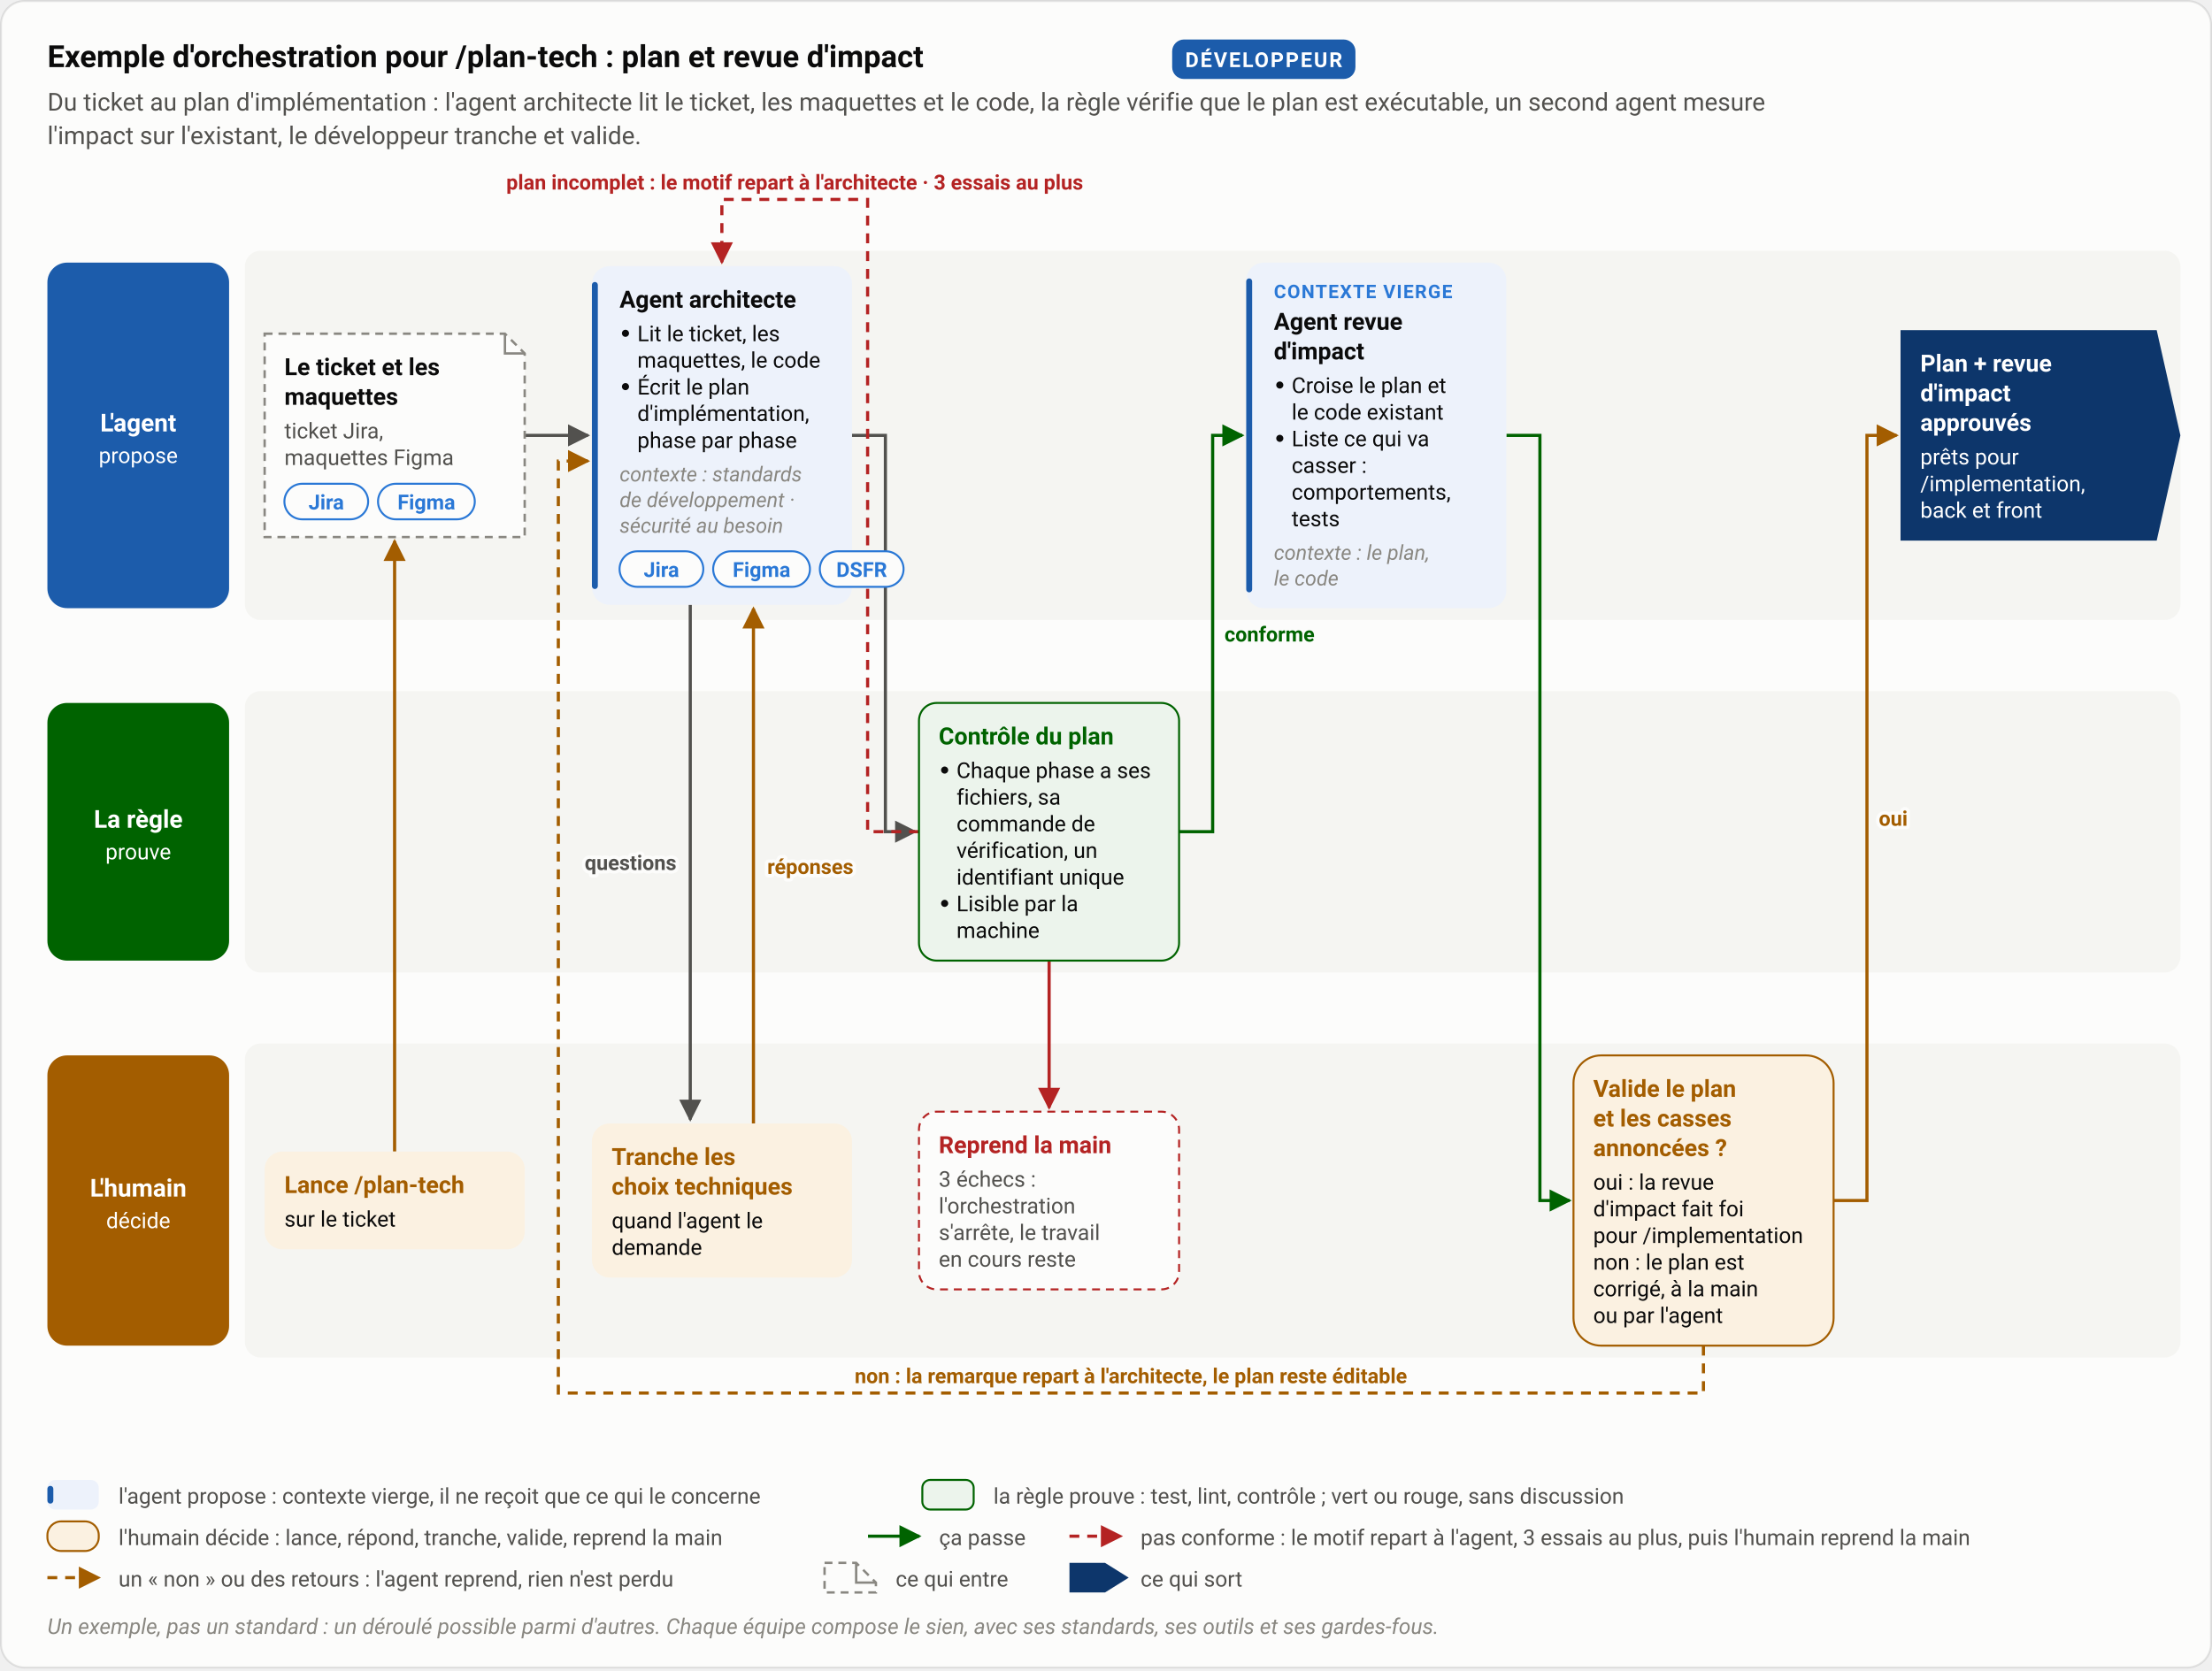
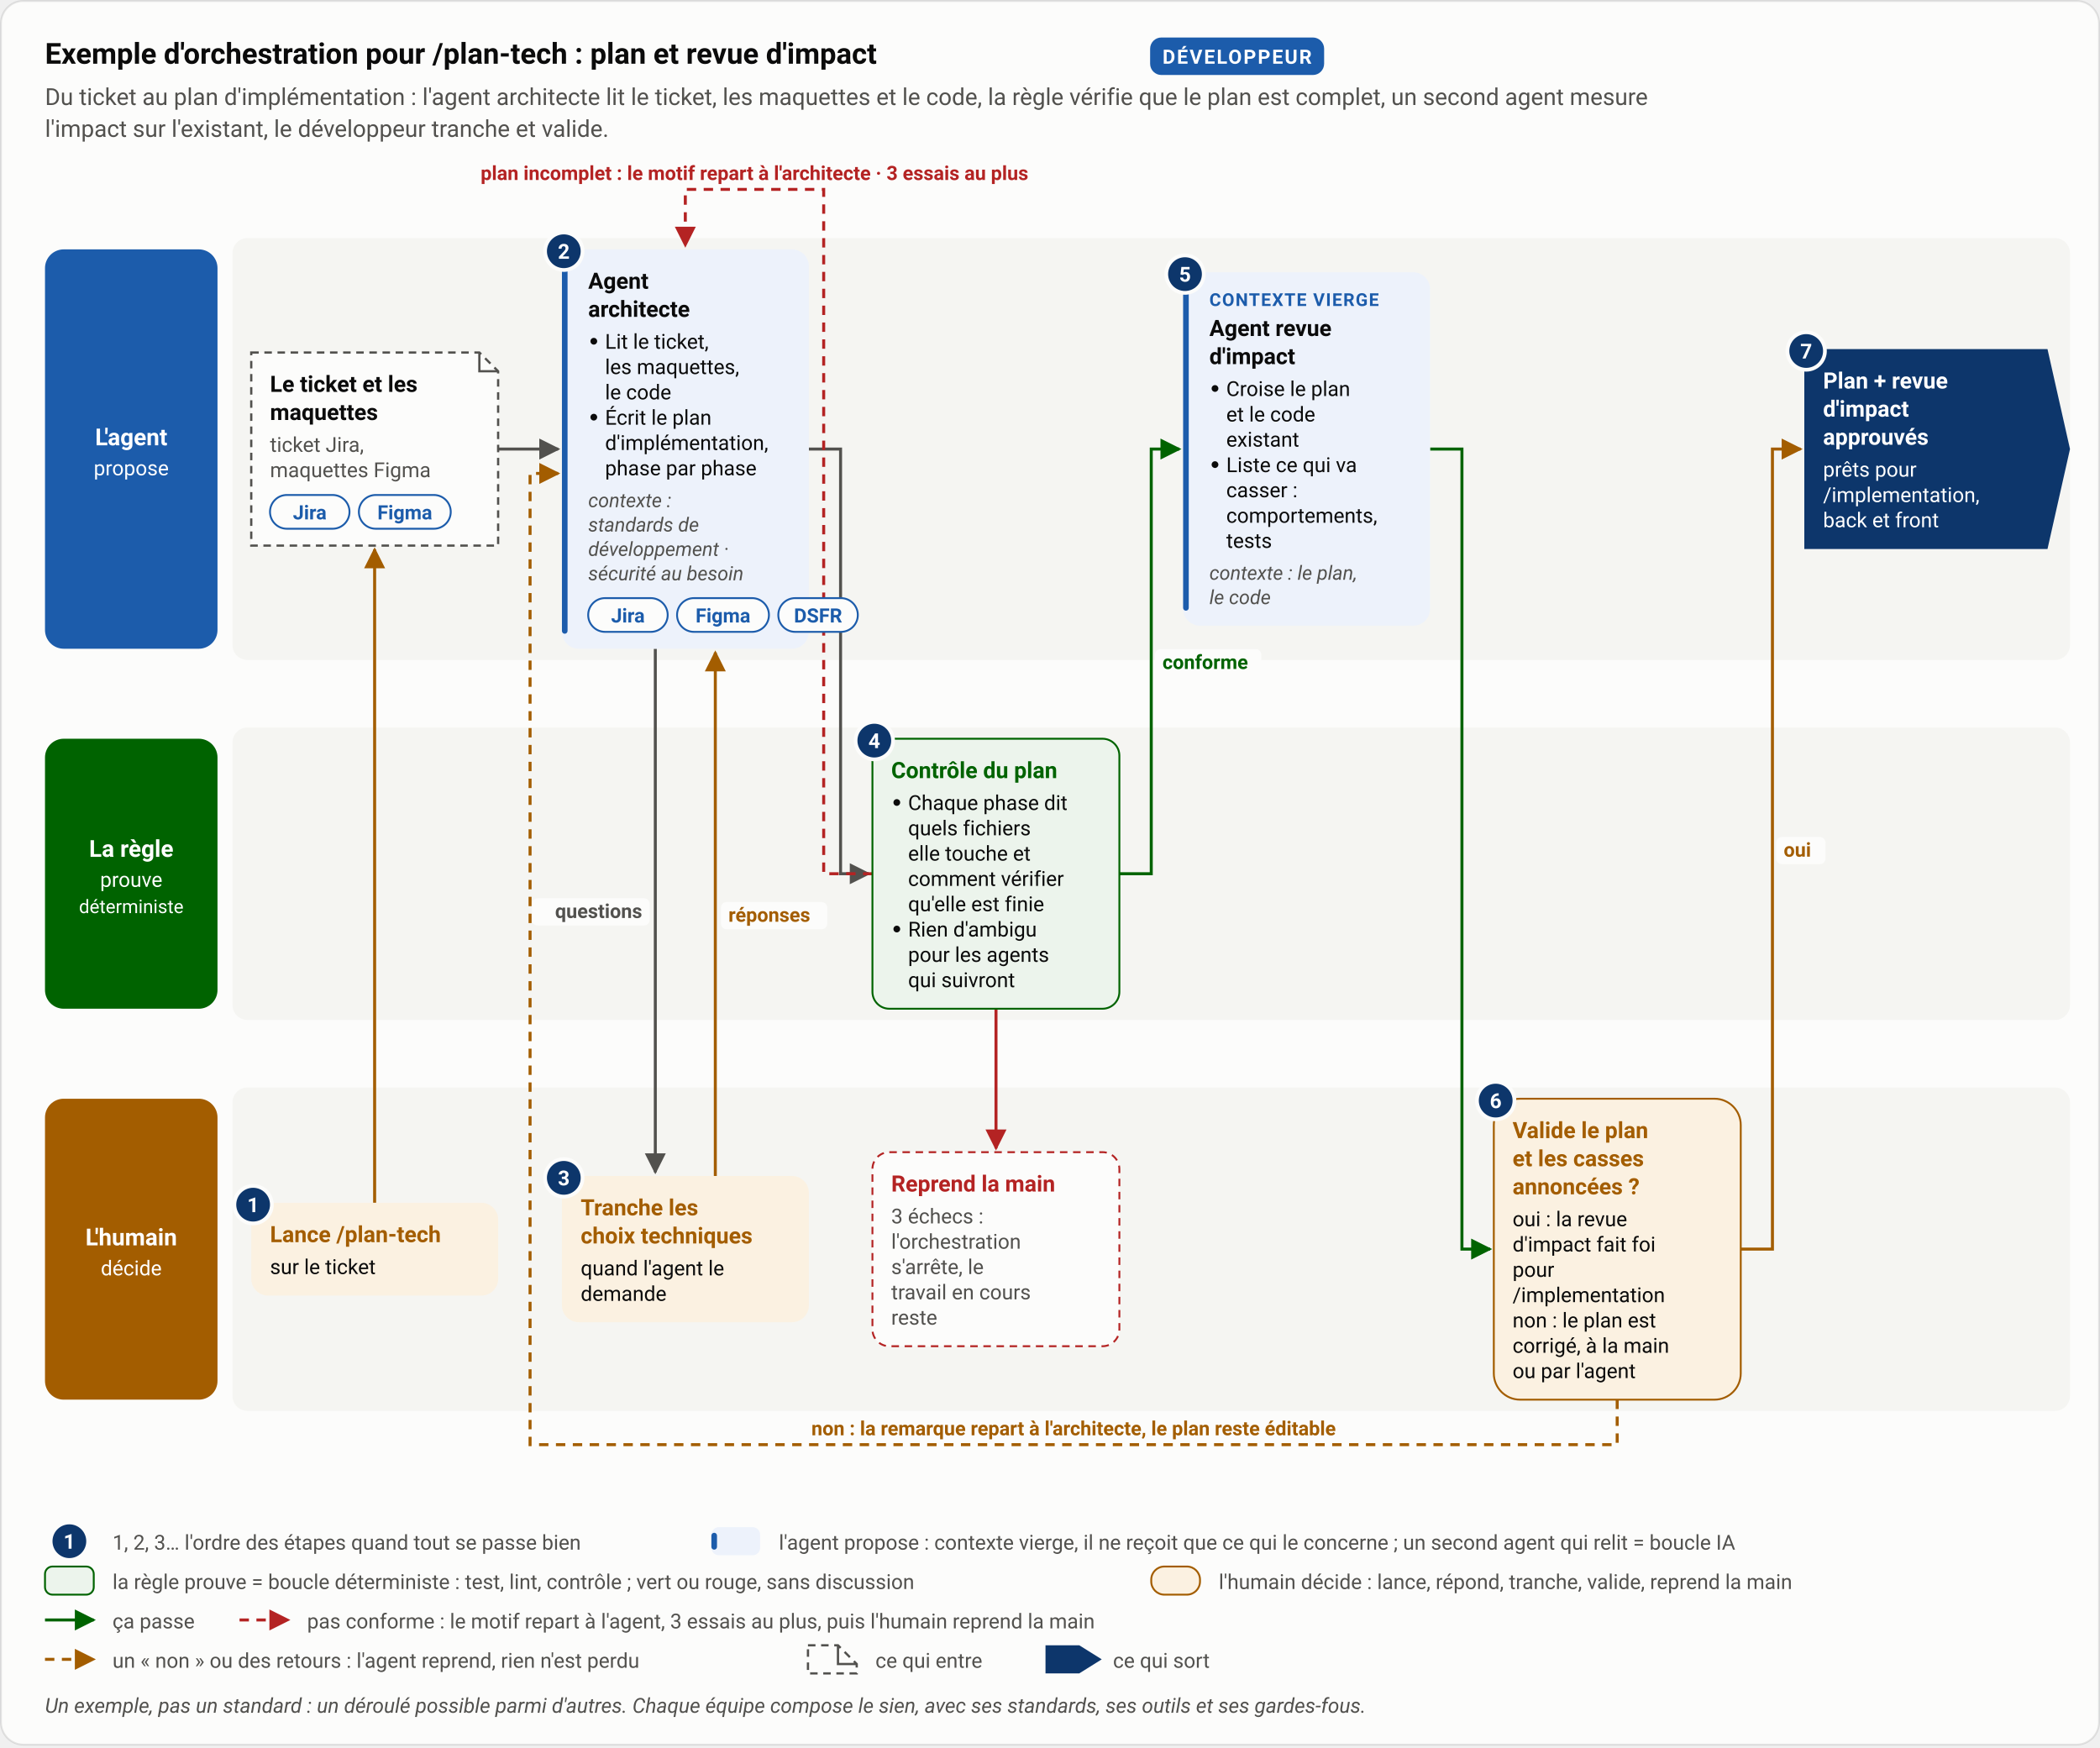
- <svg xmlns="http://www.w3.org/2000/svg" width="1120" height="846" viewBox="0 0 1120 846" font-family="-apple-system,'Segoe UI',system-ui,Roboto,'Helvetica Neue',Arial,sans-serif">
+ <svg xmlns="http://www.w3.org/2000/svg" width="1120" height="932" viewBox="0 0 1120 932" font-family="-apple-system,'Segoe UI',system-ui,Roboto,'Helvetica Neue',Arial,sans-serif">
  <defs>
-     <marker id="arr-n" viewBox="0 0 10 10" refX="9" refY="5" markerWidth="7" markerHeight="7" orient="auto">
+     <marker id="arr-plan-tech-n" viewBox="0 0 10 10" refX="9" refY="5" markerWidth="7" markerHeight="7" orient="auto">
      <path d="M0,0 L10,5 L0,10 z" fill="#52514e" />
    </marker>
-     <marker id="arr-ok" viewBox="0 0 10 10" refX="9" refY="5" markerWidth="7" markerHeight="7" orient="auto">
+     <marker id="arr-plan-tech-ok" viewBox="0 0 10 10" refX="9" refY="5" markerWidth="7" markerHeight="7" orient="auto">
      <path d="M0,0 L10,5 L0,10 z" fill="#006300" />
    </marker>
-     <marker id="arr-ko" viewBox="0 0 10 10" refX="9" refY="5" markerWidth="7" markerHeight="7" orient="auto">
+     <marker id="arr-plan-tech-ko" viewBox="0 0 10 10" refX="9" refY="5" markerWidth="7" markerHeight="7" orient="auto">
      <path d="M0,0 L10,5 L0,10 z" fill="#b42323" />
    </marker>
-     <marker id="arr-amb" viewBox="0 0 10 10" refX="9" refY="5" markerWidth="7" markerHeight="7" orient="auto">
+     <marker id="arr-plan-tech-amb" viewBox="0 0 10 10" refX="9" refY="5" markerWidth="7" markerHeight="7" orient="auto">
      <path d="M0,0 L10,5 L0,10 z" fill="#a35d00" />
    </marker>
  </defs>
-   <rect x="0.5" y="0.5" width="1119" height="844" rx="12" fill="#fcfcfb" stroke="rgba(11,11,11,0.10)" />
+   <rect x="0.5" y="0.5" width="1119" height="930" rx="12" fill="#fcfcfb" stroke="rgba(11,11,11,0.10)" />
  <text x="24.0" y="34.0" font-size="15.5" fill="#0b0b0b" font-weight="600" text-anchor="start">Exemple d'orchestration pour /plan-tech : plan et revue d'impact</text>
-   <rect x="593.5" y="20.0" width="92.8" height="20.0" rx="6" fill="#1c5cab" />
-   <text x="639.9" y="34.0" font-size="10.5" fill="#fff" font-weight="600" text-anchor="middle" letter-spacing="0.08em">DÉVELOPPEUR</text>
-   <text x="24.0" y="56.0" font-size="12.5" fill="#52514e" font-weight="normal" text-anchor="start">Du ticket au plan d'implémentation : l'agent architecte lit le ticket, les maquettes et le code, la règle vérifie que le plan est exécutable, un second agent mesure</text>
+   <rect x="613.4" y="20.0" width="92.8" height="20.0" rx="6" fill="#1c5cab" />
+   <text x="659.8" y="34.0" font-size="10.5" fill="#fff" font-weight="600" text-anchor="middle" letter-spacing="0.08em">DÉVELOPPEUR</text>
+   <text x="24.0" y="56.0" font-size="12.5" fill="#52514e" font-weight="normal" text-anchor="start">Du ticket au plan d'implémentation : l'agent architecte lit le ticket, les maquettes et le code, la règle vérifie que le plan est complet, un second agent mesure</text>
  <text x="24.0" y="73.0" font-size="12.5" fill="#52514e" font-weight="normal" text-anchor="start">l'impact sur l'existant, le développeur tranche et valide.</text>
-   <rect x="24.0" y="133.0" width="92.0" height="175.0" rx="10" fill="#1c5cab" />
-   <text x="70.0" y="218.5" font-size="12.5" fill="#fff" font-weight="600" text-anchor="middle">L'agent</text>
-   <text x="70.0" y="234.5" font-size="11" fill="#fff" font-weight="normal" text-anchor="middle">propose</text>
-   <rect x="124.0" y="127.0" width="980.0" height="187.0" rx="8" fill="#f5f5f2" />
-   <rect x="24.0" y="356.0" width="92.0" height="130.5" rx="10" fill="#006300" />
-   <text x="70.0" y="419.2" font-size="12.5" fill="#fff" font-weight="600" text-anchor="middle">La règle</text>
-   <text x="70.0" y="435.2" font-size="11" fill="#fff" font-weight="normal" text-anchor="middle">prouve</text>
-   <rect x="124.0" y="350.0" width="980.0" height="142.5" rx="8" fill="#f5f5f2" />
-   <rect x="24.0" y="534.5" width="92.0" height="147.0" rx="10" fill="#a35d00" />
-   <text x="70.0" y="606.0" font-size="12.5" fill="#ffffff" font-weight="600" text-anchor="middle">L'humain</text>
-   <text x="70.0" y="622.0" font-size="11" fill="#ffffff" font-weight="normal" text-anchor="middle">décide</text>
-   <rect x="124.0" y="528.5" width="980.0" height="159.0" rx="8" fill="#f5f5f2" />
-   <path d="M199.8,583.2 L199.8,274.0" fill="none" stroke="#a35d00" stroke-width="1.6" marker-end="url(#arr-amb)" />
-   <path d="M265.7,220.5 L297.7,220.5" fill="none" stroke="#52514e" stroke-width="1.6" marker-end="url(#arr-n)" />
-   <path d="M349.5,306.2 L349.5,567.0" fill="none" stroke="#52514e" stroke-width="1.6" marker-end="url(#arr-n)" />
-   <text x="342.5" y="440.6" font-size="10.5" fill="#52514e" font-weight="600" text-anchor="end" paint-order="stroke" stroke="#fcfcfb" stroke-width="3.5" stroke-linejoin="round">questions</text>
-   <path d="M381.5,569.0 L381.5,308.2" fill="none" stroke="#a35d00" stroke-width="1.6" marker-end="url(#arr-amb)" />
-   <text x="388.5" y="442.6" font-size="10.5" fill="#a35d00" font-weight="600" text-anchor="start" paint-order="stroke" stroke="#fcfcfb" stroke-width="3.5" stroke-linejoin="round">réponses</text>
-   <path d="M431.3,220.5 L448.3,220.5 L448.3,421.2 L463.3,421.2" fill="none" stroke="#52514e" stroke-width="1.6" marker-end="url(#arr-n)" />
-   <path d="M465.3,421.2 L439.3,421.2 L439.3,101.0 L365.5,101.0 L365.5,132.8" fill="none" stroke="#b42323" stroke-width="1.6" stroke-dasharray="5 4" marker-end="url(#arr-ko)" />
-   <text x="402.4" y="96.0" font-size="10.5" fill="#b42323" font-weight="600" text-anchor="middle" paint-order="stroke" stroke="#fcfcfb" stroke-width="3.5" stroke-linejoin="round">plan incomplet : le motif repart à l'architecte · 3 essais au plus</text>
-   <path d="M531.2,486.5 L531.2,561.0" fill="none" stroke="#b42323" stroke-width="1.6" marker-end="url(#arr-ko)" />
-   <path d="M597.0,421.2 L614.0,421.2 L614.0,220.5 L629.0,220.5" fill="none" stroke="#006300" stroke-width="1.6" marker-end="url(#arr-ok)" />
-   <text x="620.0" y="324.9" font-size="10.5" fill="#006300" font-weight="600" text-anchor="start" paint-order="stroke" stroke="#fcfcfb" stroke-width="3.5" stroke-linejoin="round">conforme</text>
-   <path d="M762.7,220.5 L779.7,220.5 L779.7,608.0 L794.7,608.0" fill="none" stroke="#006300" stroke-width="1.6" marker-end="url(#arr-ok)" />
-   <path d="M862.5,681.5 L862.5,705.5 L282.7,705.5 L282.7,233.5 L297.7,233.5" fill="none" stroke="#a35d00" stroke-width="1.6" stroke-dasharray="5 4" marker-end="url(#arr-amb)" />
-   <text x="572.6" y="700.5" font-size="10.5" fill="#a35d00" font-weight="600" text-anchor="middle" paint-order="stroke" stroke="#fcfcfb" stroke-width="3.5" stroke-linejoin="round">non : la remarque repart à l'architecte, le plan reste éditable</text>
-   <path d="M928.3,608.0 L945.3,608.0 L945.3,220.5 L960.3,220.5" fill="none" stroke="#a35d00" stroke-width="1.6" marker-end="url(#arr-amb)" />
-   <text x="951.3" y="418.2" font-size="10.5" fill="#a35d00" font-weight="600" text-anchor="start" paint-order="stroke" stroke="#fcfcfb" stroke-width="3.5" stroke-linejoin="round">oui</text>
-   <path d="M134.0,169.0 h121.667 l10,10 v93.0 h-131.667 z" fill="#fcfcfb" stroke="#898781" stroke-width="1.2" stroke-dasharray="4 3" />
-   <path d="M255.667,169.0 v10 h10" fill="none" stroke="#898781" stroke-width="1.2" />
-   <text x="144.0" y="190.0" font-size="12" fill="#0b0b0b" font-weight="600" text-anchor="start">Le ticket et les</text>
-   <text x="144.0" y="205.0" font-size="12" fill="#0b0b0b" font-weight="600" text-anchor="start">maquettes</text>
-   <text x="144.0" y="222.0" font-size="11" fill="#52514e" font-weight="normal" text-anchor="start">ticket Jira,</text>
-   <text x="144.0" y="235.5" font-size="11" fill="#52514e" font-weight="normal" text-anchor="start">maquettes Figma</text>
-   <rect x="144.0" y="245.0" width="42.4" height="18.0" rx="9" fill="#fcfcfb" stroke="#2a78d6" stroke-width="1" />
-   <text x="165.2" y="258.0" font-size="10.5" fill="#2a78d6" font-weight="600" text-anchor="middle">Jira</text>
-   <rect x="191.4" y="245.0" width="49.0" height="18.0" rx="9" fill="#fcfcfb" stroke="#2a78d6" stroke-width="1" />
-   <text x="215.9" y="258.0" font-size="10.5" fill="#2a78d6" font-weight="600" text-anchor="middle">Figma</text>
-   <rect x="134.0" y="583.2" width="131.7" height="49.5" rx="9" fill="#fbf1e1" />
-   <text x="144.0" y="604.2" font-size="12" fill="#a35d00" font-weight="600" text-anchor="start">Lance /plan-tech</text>
-   <text x="144.0" y="621.2" font-size="11" fill="#0b0b0b" font-weight="normal" text-anchor="start">sur le ticket</text>
-   <rect x="299.7" y="134.8" width="131.7" height="171.5" rx="9" fill="#edf2fb" />
-   <rect x="299.7" y="142.8" width="3" height="155.5" rx="1.5" fill="#1c5cab" />
-   <text x="313.7" y="155.8" font-size="12" fill="#0b0b0b" font-weight="600" text-anchor="start">Agent architecte</text>
-   <circle cx="316.7" cy="168.8" r="1.8" fill="#0b0b0b" />
-   <text x="322.7" y="172.8" font-size="11" fill="#0b0b0b" font-weight="normal" text-anchor="start">Lit le ticket, les</text>
-   <text x="322.7" y="186.2" font-size="11" fill="#0b0b0b" font-weight="normal" text-anchor="start">maquettes, le code</text>
-   <circle cx="316.7" cy="195.8" r="1.8" fill="#0b0b0b" />
-   <text x="322.7" y="199.8" font-size="11" fill="#0b0b0b" font-weight="normal" text-anchor="start">Écrit le plan</text>
-   <text x="322.7" y="213.2" font-size="11" fill="#0b0b0b" font-weight="normal" text-anchor="start">d'implémentation,</text>
-   <text x="322.7" y="226.8" font-size="11" fill="#0b0b0b" font-weight="normal" text-anchor="start">phase par phase</text>
-   <text x="313.7" y="243.8" font-size="10.5" fill="#898781" font-style="italic" text-anchor="start">contexte : standards</text>
-   <text x="313.7" y="256.8" font-size="10.5" fill="#898781" font-style="italic" text-anchor="start">de développement ·</text>
-   <text x="313.7" y="269.8" font-size="10.5" fill="#898781" font-style="italic" text-anchor="start">sécurité au besoin</text>
-   <rect x="313.7" y="279.2" width="42.4" height="18.0" rx="9" fill="#fcfcfb" stroke="#2a78d6" stroke-width="1" />
-   <text x="334.9" y="292.2" font-size="10.5" fill="#2a78d6" font-weight="600" text-anchor="middle">Jira</text>
-   <rect x="361.1" y="279.2" width="49.0" height="18.0" rx="9" fill="#fcfcfb" stroke="#2a78d6" stroke-width="1" />
-   <text x="385.6" y="292.2" font-size="10.5" fill="#2a78d6" font-weight="600" text-anchor="middle">Figma</text>
-   <rect x="415.1" y="279.2" width="42.4" height="18.0" rx="9" fill="#fcfcfb" stroke="#2a78d6" stroke-width="1" />
-   <text x="436.3" y="292.2" font-size="10.5" fill="#2a78d6" font-weight="600" text-anchor="middle">DSFR</text>
-   <rect x="299.7" y="569.0" width="131.7" height="78.0" rx="9" fill="#fbf1e1" />
-   <text x="309.7" y="590.0" font-size="12" fill="#a35d00" font-weight="600" text-anchor="start">Tranche les</text>
-   <text x="309.7" y="605.0" font-size="12" fill="#a35d00" font-weight="600" text-anchor="start">choix techniques</text>
-   <text x="309.7" y="622.0" font-size="11" fill="#0b0b0b" font-weight="normal" text-anchor="start">quand l'agent le</text>
-   <text x="309.7" y="635.5" font-size="11" fill="#0b0b0b" font-weight="normal" text-anchor="start">demande</text>
-   <rect x="465.3" y="356.0" width="131.7" height="130.5" rx="9" fill="#ecf4ec" stroke="#006300" stroke-width="1" />
-   <text x="475.3" y="377.0" font-size="12" fill="#006300" font-weight="600" text-anchor="start">Contrôle du plan</text>
-   <circle cx="478.3" cy="390.0" r="1.8" fill="#0b0b0b" />
-   <text x="484.3" y="394.0" font-size="11" fill="#0b0b0b" font-weight="normal" text-anchor="start">Chaque phase a ses</text>
-   <text x="484.3" y="407.5" font-size="11" fill="#0b0b0b" font-weight="normal" text-anchor="start">fichiers, sa</text>
-   <text x="484.3" y="421.0" font-size="11" fill="#0b0b0b" font-weight="normal" text-anchor="start">commande de</text>
-   <text x="484.3" y="434.5" font-size="11" fill="#0b0b0b" font-weight="normal" text-anchor="start">vérification, un</text>
-   <text x="484.3" y="448.0" font-size="11" fill="#0b0b0b" font-weight="normal" text-anchor="start">identifiant unique</text>
-   <circle cx="478.3" cy="457.5" r="1.8" fill="#0b0b0b" />
-   <text x="484.3" y="461.5" font-size="11" fill="#0b0b0b" font-weight="normal" text-anchor="start">Lisible par la</text>
-   <text x="484.3" y="475.0" font-size="11" fill="#0b0b0b" font-weight="normal" text-anchor="start">machine</text>
-   <rect x="465.3" y="563.0" width="131.7" height="90.0" rx="9" fill="#fcfcfb" stroke="#b42323" stroke-width="1" stroke-dasharray="4 3" />
-   <text x="475.3" y="584.0" font-size="12" fill="#b42323" font-weight="600" text-anchor="start">Reprend la main</text>
-   <text x="475.3" y="601.0" font-size="11" fill="#52514e" font-weight="normal" text-anchor="start">3 échecs :</text>
-   <text x="475.3" y="614.5" font-size="11" fill="#52514e" font-weight="normal" text-anchor="start">l'orchestration</text>
-   <text x="475.3" y="628.0" font-size="11" fill="#52514e" font-weight="normal" text-anchor="start">s'arrête, le travail</text>
-   <text x="475.3" y="641.5" font-size="11" fill="#52514e" font-weight="normal" text-anchor="start">en cours reste</text>
-   <rect x="631.0" y="133.0" width="131.7" height="175.0" rx="9" fill="#edf2fb" />
-   <rect x="631.0" y="141.0" width="3" height="159.0" rx="1.5" fill="#1c5cab" />
-   <text x="645.0" y="151.0" font-size="9.5" fill="#2a78d6" font-weight="600" text-anchor="start" letter-spacing="0.06em">CONTEXTE VIERGE</text>
-   <text x="645.0" y="167.0" font-size="12" fill="#0b0b0b" font-weight="600" text-anchor="start">Agent revue</text>
-   <text x="645.0" y="182.0" font-size="12" fill="#0b0b0b" font-weight="600" text-anchor="start">d'impact</text>
-   <circle cx="648.0" cy="195.0" r="1.8" fill="#0b0b0b" />
-   <text x="654.0" y="199.0" font-size="11" fill="#0b0b0b" font-weight="normal" text-anchor="start">Croise le plan et</text>
-   <text x="654.0" y="212.5" font-size="11" fill="#0b0b0b" font-weight="normal" text-anchor="start">le code existant</text>
-   <circle cx="648.0" cy="222.0" r="1.8" fill="#0b0b0b" />
-   <text x="654.0" y="226.0" font-size="11" fill="#0b0b0b" font-weight="normal" text-anchor="start">Liste ce qui va</text>
-   <text x="654.0" y="239.5" font-size="11" fill="#0b0b0b" font-weight="normal" text-anchor="start">casser :</text>
-   <text x="654.0" y="253.0" font-size="11" fill="#0b0b0b" font-weight="normal" text-anchor="start">comportements,</text>
-   <text x="654.0" y="266.5" font-size="11" fill="#0b0b0b" font-weight="normal" text-anchor="start">tests</text>
-   <text x="645.0" y="283.5" font-size="10.5" fill="#898781" font-style="italic" text-anchor="start">contexte : le plan,</text>
-   <text x="645.0" y="296.5" font-size="10.5" fill="#898781" font-style="italic" text-anchor="start">le code</text>
-   <rect x="796.7" y="534.5" width="131.7" height="147.0" rx="14" fill="#fbf1e1" stroke="#a35d00" stroke-width="1" />
-   <text x="806.7" y="555.5" font-size="12" fill="#a35d00" font-weight="600" text-anchor="start">Valide le plan</text>
-   <text x="806.7" y="570.5" font-size="12" fill="#a35d00" font-weight="600" text-anchor="start">et les casses</text>
-   <text x="806.7" y="585.5" font-size="12" fill="#a35d00" font-weight="600" text-anchor="start">annoncées ?</text>
-   <text x="806.7" y="602.5" font-size="11" fill="#0b0b0b" font-weight="normal" text-anchor="start">oui : la revue</text>
-   <text x="806.7" y="616.0" font-size="11" fill="#0b0b0b" font-weight="normal" text-anchor="start">d'impact fait foi</text>
-   <text x="806.7" y="629.5" font-size="11" fill="#0b0b0b" font-weight="normal" text-anchor="start">pour /implementation</text>
-   <text x="806.7" y="643.0" font-size="11" fill="#0b0b0b" font-weight="normal" text-anchor="start">non : le plan est</text>
-   <text x="806.7" y="656.5" font-size="11" fill="#0b0b0b" font-weight="normal" text-anchor="start">corrigé, à la main</text>
-   <text x="806.7" y="670.0" font-size="11" fill="#0b0b0b" font-weight="normal" text-anchor="start">ou par l'agent</text>
-   <path d="M962.3,167.2 L1092.0,167.2 L1104.0,220.5 L1092.0,273.8 L962.3,273.8 Z" fill="#0d366b" />
-   <text x="972.3" y="188.2" font-size="12" fill="#ffffff" font-weight="600" text-anchor="start">Plan + revue</text>
-   <text x="972.3" y="203.2" font-size="12" fill="#ffffff" font-weight="600" text-anchor="start">d'impact</text>
-   <text x="972.3" y="218.2" font-size="12" fill="#ffffff" font-weight="600" text-anchor="start">approuvés</text>
-   <text x="972.3" y="235.2" font-size="11" fill="#ffffff" font-weight="normal" text-anchor="start">prêts pour</text>
-   <text x="972.3" y="248.8" font-size="11" fill="#ffffff" font-weight="normal" text-anchor="start">/implementation,</text>
-   <text x="972.3" y="262.2" font-size="11" fill="#ffffff" font-weight="normal" text-anchor="start">back et front</text>
-   <rect x="24.0" y="749.5" width="26.0" height="15.0" rx="4" fill="#edf2fb" />
-   <rect x="24.0" y="752.5" width="3" height="9" rx="1.5" fill="#1c5cab" />
-   <text x="60.0" y="761.5" font-size="11" fill="#52514e" font-weight="normal" text-anchor="start">l'agent propose : contexte vierge, il ne reçoit que ce qui le concerne</text>
-   <rect x="467.0" y="749.5" width="26.0" height="15.0" rx="4" fill="#ecf4ec" stroke="#006300" stroke-width="1" />
-   <text x="503.0" y="761.5" font-size="11" fill="#52514e" font-weight="normal" text-anchor="start">la règle prouve : test, lint, contrôle ; vert ou rouge, sans discussion</text>
-   <rect x="24.0" y="770.5" width="26.0" height="15.0" rx="7" fill="#fbf1e1" stroke="#a35d00" stroke-width="1" />
-   <text x="60.0" y="782.5" font-size="11" fill="#52514e" font-weight="normal" text-anchor="start">l'humain décide : lance, répond, tranche, valide, reprend la main</text>
-   <path d="M439.5,778.0 L465.5,778.0" stroke="#006300" stroke-width="1.6" fill="none" marker-end="url(#arr-ok)" />
-   <text x="475.5" y="782.5" font-size="11" fill="#52514e" font-weight="normal" text-anchor="start">ça passe</text>
-   <path d="M541.5,778.0 L567.5,778.0" stroke="#b42323" stroke-width="1.6" fill="none" stroke-dasharray="5 4" marker-end="url(#arr-ko)" />
-   <text x="577.5" y="782.5" font-size="11" fill="#52514e" font-weight="normal" text-anchor="start">pas conforme : le motif repart à l'agent, 3 essais au plus, puis l'humain reprend la main</text>
-   <path d="M24,799.0 L50,799.0" stroke="#a35d00" stroke-width="1.6" fill="none" stroke-dasharray="5 4" marker-end="url(#arr-amb)" />
-   <text x="60.0" y="803.5" font-size="11" fill="#52514e" font-weight="normal" text-anchor="start">un « non » ou des retours : l'agent reprend, rien n'est perdu</text>
-   <path d="M417.5,791.5 h16 l10,10 v5 h-26 z" fill="#fcfcfb" stroke="#898781" stroke-width="1.2" stroke-dasharray="4 3" />
-   <path d="M433.5,791.5 v10 h10" fill="none" stroke="#898781" stroke-width="1.2" />
-   <text x="453.5" y="803.5" font-size="11" fill="#52514e" font-weight="normal" text-anchor="start">ce qui entre</text>
-   <path d="M541.5,791.5 L559.5,791.5 L571.5,799.0 L559.5,806.5 L541.5,806.5 Z" fill="#0d366b" />
-   <text x="577.5" y="803.5" font-size="11" fill="#52514e" font-weight="normal" text-anchor="start">ce qui sort</text>
-   <text x="24.0" y="827.5" font-size="11" fill="#898781" font-style="italic" text-anchor="start">Un exemple, pas un standard : un déroulé possible parmi d'autres. Chaque équipe compose le sien, avec ses standards, ses outils et ses gardes-fous.</text>
+   <rect x="24.0" y="133.0" width="92.0" height="213.0" rx="10" fill="#1c5cab" />
+   <text x="70.0" y="237.5" font-size="12.5" fill="#fff" font-weight="600" text-anchor="middle">L'agent</text>
+   <text x="70.0" y="253.5" font-size="11" fill="#fff" font-weight="normal" text-anchor="middle">propose</text>
+   <rect x="124.0" y="127.0" width="980.0" height="225.0" rx="8" fill="#f5f5f2" />
+   <rect x="24.0" y="394.0" width="92.0" height="144.0" rx="10" fill="#006300" />
+   <text x="70.0" y="457.0" font-size="12.5" fill="#fff" font-weight="600" text-anchor="middle">La règle</text>
+   <text x="70.0" y="473.0" font-size="11" fill="#fff" font-weight="normal" text-anchor="middle">prouve</text>
+   <text x="70.0" y="487.0" font-size="10" fill="#fff" font-weight="normal" text-anchor="middle">déterministe</text>
+   <rect x="124.0" y="388.0" width="980.0" height="156.0" rx="8" fill="#f5f5f2" />
+   <rect x="24.0" y="586.0" width="92.0" height="160.5" rx="10" fill="#a35d00" />
+   <text x="70.0" y="664.2" font-size="12.5" fill="#ffffff" font-weight="600" text-anchor="middle">L'humain</text>
+   <text x="70.0" y="680.2" font-size="11" fill="#ffffff" font-weight="normal" text-anchor="middle">décide</text>
+   <rect x="124.0" y="580.0" width="980.0" height="172.5" rx="8" fill="#f5f5f2" />
+   <path d="M199.8,641.5 L199.8,293.0" fill="none" stroke="#a35d00" stroke-width="1.6" marker-end="url(#arr-plan-tech-amb)" />
+   <path d="M265.7,239.5 L297.7,239.5" fill="none" stroke="#52514e" stroke-width="1.6" marker-end="url(#arr-plan-tech-n)" />
+   <path d="M349.5,346.0 L349.5,625.2" fill="none" stroke="#52514e" stroke-width="1.6" marker-end="url(#arr-plan-tech-n)" />
+   <rect x="283.7" y="479.1" width="62.8" height="14.5" rx="3" fill="#fcfcfb" />
+   <text x="342.5" y="489.6" font-size="10.5" fill="#52514e" font-weight="600" text-anchor="end">questions</text>
+   <path d="M381.5,627.2 L381.5,348.0" fill="none" stroke="#a35d00" stroke-width="1.6" marker-end="url(#arr-plan-tech-amb)" />
+   <rect x="384.5" y="481.1" width="56.7" height="14.5" rx="3" fill="#fcfcfb" />
+   <text x="388.5" y="491.6" font-size="10.5" fill="#a35d00" font-weight="600" text-anchor="start">réponses</text>
+   <path d="M431.3,239.5 L448.3,239.5 L448.3,466.0 L463.3,466.0" fill="none" stroke="#52514e" stroke-width="1.6" marker-end="url(#arr-plan-tech-n)" />
+   <path d="M465.3,466.0 L439.3,466.0 L439.3,101.0 L365.5,101.0 L365.5,131.0" fill="none" stroke="#b42323" stroke-width="1.6" stroke-dasharray="5 4" marker-end="url(#arr-plan-tech-ko)" />
+   <rect x="197.4" y="85.5" width="409.9" height="14.5" rx="3" fill="#fcfcfb" />
+   <text x="402.4" y="96.0" font-size="10.5" fill="#b42323" font-weight="600" text-anchor="middle">plan incomplet : le motif repart à l'architecte · 3 essais au plus</text>
+   <path d="M531.2,538.0 L531.2,612.5" fill="none" stroke="#b42323" stroke-width="1.6" marker-end="url(#arr-plan-tech-ko)" />
+   <path d="M597.0,466.0 L614.0,466.0 L614.0,239.5 L629.0,239.5" fill="none" stroke="#006300" stroke-width="1.6" marker-end="url(#arr-plan-tech-ok)" />
+   <rect x="616.0" y="346.2" width="56.7" height="14.5" rx="3" fill="#fcfcfb" />
+   <text x="620.0" y="356.8" font-size="10.5" fill="#006300" font-weight="600" text-anchor="start">conforme</text>
+   <path d="M762.7,239.5 L779.7,239.5 L779.7,666.2 L794.7,666.2" fill="none" stroke="#006300" stroke-width="1.6" marker-end="url(#arr-plan-tech-ok)" />
+   <path d="M862.5,746.5 L862.5,770.5 L282.7,770.5 L282.7,252.5 L297.7,252.5" fill="none" stroke="#a35d00" stroke-width="1.6" stroke-dasharray="5 4" marker-end="url(#arr-plan-tech-amb)" />
+   <rect x="376.7" y="755.0" width="391.7" height="14.5" rx="3" fill="#fcfcfb" />
+   <text x="572.6" y="765.5" font-size="10.5" fill="#a35d00" font-weight="600" text-anchor="middle">non : la remarque repart à l'architecte, le plan reste éditable</text>
+   <path d="M928.3,666.2 L945.3,666.2 L945.3,239.5 L960.3,239.5" fill="none" stroke="#a35d00" stroke-width="1.6" marker-end="url(#arr-plan-tech-amb)" />
+   <rect x="947.3" y="446.4" width="26.3" height="14.5" rx="3" fill="#fcfcfb" />
+   <text x="951.3" y="456.9" font-size="10.5" fill="#a35d00" font-weight="600" text-anchor="start">oui</text>
+   <path d="M134.0,188.0 h121.667 l10,10 v93.0 h-131.667 z" fill="#fcfcfb" stroke="#52514e" stroke-width="1.2" stroke-dasharray="4 3" />
+   <path d="M255.667,188.0 v10 h10" fill="none" stroke="#52514e" stroke-width="1.2" />
+   <text x="144.0" y="209.0" font-size="12" fill="#0b0b0b" font-weight="600" text-anchor="start">Le ticket et les</text>
+   <text x="144.0" y="224.0" font-size="12" fill="#0b0b0b" font-weight="600" text-anchor="start">maquettes</text>
+   <text x="144.0" y="241.0" font-size="11" fill="#52514e" font-weight="normal" text-anchor="start">ticket Jira,</text>
+   <text x="144.0" y="254.5" font-size="11" fill="#52514e" font-weight="normal" text-anchor="start">maquettes Figma</text>
+   <rect x="144.0" y="264.0" width="42.4" height="18.0" rx="9" fill="#fcfcfb" stroke="#1c5cab" stroke-width="1" />
+   <text x="165.2" y="277.0" font-size="10.5" fill="#1c5cab" font-weight="600" text-anchor="middle">Jira</text>
+   <rect x="191.4" y="264.0" width="49.0" height="18.0" rx="9" fill="#fcfcfb" stroke="#1c5cab" stroke-width="1" />
+   <text x="215.9" y="277.0" font-size="10.5" fill="#1c5cab" font-weight="600" text-anchor="middle">Figma</text>
+   <rect x="134.0" y="641.5" width="131.7" height="49.5" rx="9" fill="#fbf1e1" />
+   <text x="144.0" y="662.5" font-size="12" fill="#a35d00" font-weight="600" text-anchor="start">Lance /plan-tech</text>
+   <text x="144.0" y="679.5" font-size="11" fill="#0b0b0b" font-weight="normal" text-anchor="start">sur le ticket</text>
+   <circle cx="135.0" cy="642.5" r="10" fill="#0d366b" stroke="#fcfcfb" stroke-width="2" />
+   <text x="135.0" y="646.5" font-size="11" fill="#ffffff" font-weight="700" text-anchor="middle">1</text>
+   <rect x="299.7" y="133.0" width="131.7" height="213.0" rx="9" fill="#edf2fb" />
+   <rect x="299.7" y="141.0" width="3" height="197.0" rx="1.5" fill="#1c5cab" />
+   <text x="313.7" y="154.0" font-size="12" fill="#0b0b0b" font-weight="600" text-anchor="start">Agent</text>
+   <text x="313.7" y="169.0" font-size="12" fill="#0b0b0b" font-weight="600" text-anchor="start">architecte</text>
+   <circle cx="316.7" cy="182.0" r="1.8" fill="#0b0b0b" />
+   <text x="322.7" y="186.0" font-size="11" fill="#0b0b0b" font-weight="normal" text-anchor="start">Lit le ticket,</text>
+   <text x="322.7" y="199.5" font-size="11" fill="#0b0b0b" font-weight="normal" text-anchor="start">les maquettes,</text>
+   <text x="322.7" y="213.0" font-size="11" fill="#0b0b0b" font-weight="normal" text-anchor="start">le code</text>
+   <circle cx="316.7" cy="222.5" r="1.8" fill="#0b0b0b" />
+   <text x="322.7" y="226.5" font-size="11" fill="#0b0b0b" font-weight="normal" text-anchor="start">Écrit le plan</text>
+   <text x="322.7" y="240.0" font-size="11" fill="#0b0b0b" font-weight="normal" text-anchor="start">d'implémentation,</text>
+   <text x="322.7" y="253.5" font-size="11" fill="#0b0b0b" font-weight="normal" text-anchor="start">phase par phase</text>
+   <text x="313.7" y="270.5" font-size="10.5" fill="#52514e" font-style="italic" text-anchor="start">contexte :</text>
+   <text x="313.7" y="283.5" font-size="10.5" fill="#52514e" font-style="italic" text-anchor="start">standards de</text>
+   <text x="313.7" y="296.5" font-size="10.5" fill="#52514e" font-style="italic" text-anchor="start">développement ·</text>
+   <text x="313.7" y="309.5" font-size="10.5" fill="#52514e" font-style="italic" text-anchor="start">sécurité au besoin</text>
+   <rect x="313.7" y="319.0" width="42.4" height="18.0" rx="9" fill="#fcfcfb" stroke="#1c5cab" stroke-width="1" />
+   <text x="334.9" y="332.0" font-size="10.5" fill="#1c5cab" font-weight="600" text-anchor="middle">Jira</text>
+   <rect x="361.1" y="319.0" width="49.0" height="18.0" rx="9" fill="#fcfcfb" stroke="#1c5cab" stroke-width="1" />
+   <text x="385.6" y="332.0" font-size="10.5" fill="#1c5cab" font-weight="600" text-anchor="middle">Figma</text>
+   <rect x="415.1" y="319.0" width="42.4" height="18.0" rx="9" fill="#fcfcfb" stroke="#1c5cab" stroke-width="1" />
+   <text x="436.3" y="332.0" font-size="10.5" fill="#1c5cab" font-weight="600" text-anchor="middle">DSFR</text>
+   <circle cx="300.7" cy="134.0" r="10" fill="#0d366b" stroke="#fcfcfb" stroke-width="2" />
+   <text x="300.7" y="138.0" font-size="11" fill="#ffffff" font-weight="700" text-anchor="middle">2</text>
+   <rect x="299.7" y="627.2" width="131.7" height="78.0" rx="9" fill="#fbf1e1" />
+   <text x="309.7" y="648.2" font-size="12" fill="#a35d00" font-weight="600" text-anchor="start">Tranche les</text>
+   <text x="309.7" y="663.2" font-size="12" fill="#a35d00" font-weight="600" text-anchor="start">choix techniques</text>
+   <text x="309.7" y="680.2" font-size="11" fill="#0b0b0b" font-weight="normal" text-anchor="start">quand l'agent le</text>
+   <text x="309.7" y="693.8" font-size="11" fill="#0b0b0b" font-weight="normal" text-anchor="start">demande</text>
+   <circle cx="300.7" cy="628.2" r="10" fill="#0d366b" stroke="#fcfcfb" stroke-width="2" />
+   <text x="300.7" y="632.2" font-size="11" fill="#ffffff" font-weight="700" text-anchor="middle">3</text>
+   <rect x="465.3" y="394.0" width="131.7" height="144.0" rx="9" fill="#ecf4ec" stroke="#006300" stroke-width="1" />
+   <text x="475.3" y="415.0" font-size="12" fill="#006300" font-weight="600" text-anchor="start">Contrôle du plan</text>
+   <circle cx="478.3" cy="428.0" r="1.8" fill="#0b0b0b" />
+   <text x="484.3" y="432.0" font-size="11" fill="#0b0b0b" font-weight="normal" text-anchor="start">Chaque phase dit</text>
+   <text x="484.3" y="445.5" font-size="11" fill="#0b0b0b" font-weight="normal" text-anchor="start">quels fichiers</text>
+   <text x="484.3" y="459.0" font-size="11" fill="#0b0b0b" font-weight="normal" text-anchor="start">elle touche et</text>
+   <text x="484.3" y="472.5" font-size="11" fill="#0b0b0b" font-weight="normal" text-anchor="start">comment vérifier</text>
+   <text x="484.3" y="486.0" font-size="11" fill="#0b0b0b" font-weight="normal" text-anchor="start">qu'elle est finie</text>
+   <circle cx="478.3" cy="495.5" r="1.8" fill="#0b0b0b" />
+   <text x="484.3" y="499.5" font-size="11" fill="#0b0b0b" font-weight="normal" text-anchor="start">Rien d'ambigu</text>
+   <text x="484.3" y="513.0" font-size="11" fill="#0b0b0b" font-weight="normal" text-anchor="start">pour les agents</text>
+   <text x="484.3" y="526.5" font-size="11" fill="#0b0b0b" font-weight="normal" text-anchor="start">qui suivront</text>
+   <circle cx="466.3" cy="395.0" r="10" fill="#0d366b" stroke="#fcfcfb" stroke-width="2" />
+   <text x="466.3" y="399.0" font-size="11" fill="#ffffff" font-weight="700" text-anchor="middle">4</text>
+   <rect x="465.3" y="614.5" width="131.7" height="103.5" rx="9" fill="#fcfcfb" stroke="#b42323" stroke-width="1" stroke-dasharray="4 3" />
+   <text x="475.3" y="635.5" font-size="12" fill="#b42323" font-weight="600" text-anchor="start">Reprend la main</text>
+   <text x="475.3" y="652.5" font-size="11" fill="#52514e" font-weight="normal" text-anchor="start">3 échecs :</text>
+   <text x="475.3" y="666.0" font-size="11" fill="#52514e" font-weight="normal" text-anchor="start">l'orchestration</text>
+   <text x="475.3" y="679.5" font-size="11" fill="#52514e" font-weight="normal" text-anchor="start">s'arrête, le</text>
+   <text x="475.3" y="693.0" font-size="11" fill="#52514e" font-weight="normal" text-anchor="start">travail en cours</text>
+   <text x="475.3" y="706.5" font-size="11" fill="#52514e" font-weight="normal" text-anchor="start">reste</text>
+   <rect x="631.0" y="145.2" width="131.7" height="188.5" rx="9" fill="#edf2fb" />
+   <rect x="631.0" y="153.2" width="3" height="172.5" rx="1.5" fill="#1c5cab" />
+   <text x="645.0" y="163.2" font-size="9.5" fill="#1c5cab" font-weight="600" text-anchor="start" letter-spacing="0.06em">CONTEXTE VIERGE</text>
+   <text x="645.0" y="179.2" font-size="12" fill="#0b0b0b" font-weight="600" text-anchor="start">Agent revue</text>
+   <text x="645.0" y="194.2" font-size="12" fill="#0b0b0b" font-weight="600" text-anchor="start">d'impact</text>
+   <circle cx="648.0" cy="207.2" r="1.8" fill="#0b0b0b" />
+   <text x="654.0" y="211.2" font-size="11" fill="#0b0b0b" font-weight="normal" text-anchor="start">Croise le plan</text>
+   <text x="654.0" y="224.8" font-size="11" fill="#0b0b0b" font-weight="normal" text-anchor="start">et le code</text>
+   <text x="654.0" y="238.2" font-size="11" fill="#0b0b0b" font-weight="normal" text-anchor="start">existant</text>
+   <circle cx="648.0" cy="247.8" r="1.8" fill="#0b0b0b" />
+   <text x="654.0" y="251.8" font-size="11" fill="#0b0b0b" font-weight="normal" text-anchor="start">Liste ce qui va</text>
+   <text x="654.0" y="265.2" font-size="11" fill="#0b0b0b" font-weight="normal" text-anchor="start">casser :</text>
+   <text x="654.0" y="278.8" font-size="11" fill="#0b0b0b" font-weight="normal" text-anchor="start">comportements,</text>
+   <text x="654.0" y="292.2" font-size="11" fill="#0b0b0b" font-weight="normal" text-anchor="start">tests</text>
+   <text x="645.0" y="309.2" font-size="10.5" fill="#52514e" font-style="italic" text-anchor="start">contexte : le plan,</text>
+   <text x="645.0" y="322.2" font-size="10.5" fill="#52514e" font-style="italic" text-anchor="start">le code</text>
+   <circle cx="632.0" cy="146.2" r="10" fill="#0d366b" stroke="#fcfcfb" stroke-width="2" />
+   <text x="632.0" y="150.2" font-size="11" fill="#ffffff" font-weight="700" text-anchor="middle">5</text>
+   <rect x="796.7" y="586.0" width="131.7" height="160.5" rx="14" fill="#fbf1e1" stroke="#a35d00" stroke-width="1" />
+   <text x="806.7" y="607.0" font-size="12" fill="#a35d00" font-weight="600" text-anchor="start">Valide le plan</text>
+   <text x="806.7" y="622.0" font-size="12" fill="#a35d00" font-weight="600" text-anchor="start">et les casses</text>
+   <text x="806.7" y="637.0" font-size="12" fill="#a35d00" font-weight="600" text-anchor="start">annoncées ?</text>
+   <text x="806.7" y="654.0" font-size="11" fill="#0b0b0b" font-weight="normal" text-anchor="start">oui : la revue</text>
+   <text x="806.7" y="667.5" font-size="11" fill="#0b0b0b" font-weight="normal" text-anchor="start">d'impact fait foi</text>
+   <text x="806.7" y="681.0" font-size="11" fill="#0b0b0b" font-weight="normal" text-anchor="start">pour</text>
+   <text x="806.7" y="694.5" font-size="11" fill="#0b0b0b" font-weight="normal" text-anchor="start">/implementation</text>
+   <text x="806.7" y="708.0" font-size="11" fill="#0b0b0b" font-weight="normal" text-anchor="start">non : le plan est</text>
+   <text x="806.7" y="721.5" font-size="11" fill="#0b0b0b" font-weight="normal" text-anchor="start">corrigé, à la main</text>
+   <text x="806.7" y="735.0" font-size="11" fill="#0b0b0b" font-weight="normal" text-anchor="start">ou par l'agent</text>
+   <circle cx="797.7" cy="587.0" r="10" fill="#0d366b" stroke="#fcfcfb" stroke-width="2" />
+   <text x="797.7" y="591.0" font-size="11" fill="#ffffff" font-weight="700" text-anchor="middle">6</text>
+   <path d="M962.3,186.2 L1092.0,186.2 L1104.0,239.5 L1092.0,292.8 L962.3,292.8 Z" fill="#0d366b" />
+   <text x="972.3" y="207.2" font-size="12" fill="#ffffff" font-weight="600" text-anchor="start">Plan + revue</text>
+   <text x="972.3" y="222.2" font-size="12" fill="#ffffff" font-weight="600" text-anchor="start">d'impact</text>
+   <text x="972.3" y="237.2" font-size="12" fill="#ffffff" font-weight="600" text-anchor="start">approuvés</text>
+   <text x="972.3" y="254.2" font-size="11" fill="#ffffff" font-weight="normal" text-anchor="start">prêts pour</text>
+   <text x="972.3" y="267.8" font-size="11" fill="#ffffff" font-weight="normal" text-anchor="start">/implementation,</text>
+   <text x="972.3" y="281.2" font-size="11" fill="#ffffff" font-weight="normal" text-anchor="start">back et front</text>
+   <circle cx="963.3" cy="187.2" r="10" fill="#0d366b" stroke="#fcfcfb" stroke-width="2" />
+   <text x="963.3" y="191.2" font-size="11" fill="#ffffff" font-weight="700" text-anchor="middle">7</text>
+   <circle cx="37.0" cy="822.0" r="10" fill="#0d366b" stroke="#fcfcfb" stroke-width="2" />
+   <text x="37.0" y="826.0" font-size="11" fill="#ffffff" font-weight="700" text-anchor="middle">1</text>
+   <text x="60.0" y="826.5" font-size="11" fill="#52514e" font-weight="normal" text-anchor="start">1, 2, 3… l'ordre des étapes quand tout se passe bien</text>
+   <rect x="379.4" y="814.5" width="26.0" height="15.0" rx="4" fill="#edf2fb" />
+   <rect x="379.4" y="817.5" width="3" height="9" rx="1.5" fill="#1c5cab" />
+   <text x="415.4" y="826.5" font-size="11" fill="#52514e" font-weight="normal" text-anchor="start">l'agent propose : contexte vierge, il ne reçoit que ce qui le concerne ; un second agent qui relit = boucle IA</text>
+   <rect x="24.0" y="835.5" width="26.0" height="15.0" rx="4" fill="#ecf4ec" stroke="#006300" stroke-width="1" />
+   <text x="60.0" y="847.5" font-size="11" fill="#52514e" font-weight="normal" text-anchor="start">la règle prouve = boucle déterministe : test, lint, contrôle ; vert ou rouge, sans discussion</text>
+   <rect x="614.0" y="835.5" width="26.0" height="15.0" rx="7" fill="#fbf1e1" stroke="#a35d00" stroke-width="1" />
+   <text x="650.0" y="847.5" font-size="11" fill="#52514e" font-weight="normal" text-anchor="start">l'humain décide : lance, répond, tranche, valide, reprend la main</text>
+   <path d="M24,864.0 L50,864.0" stroke="#006300" stroke-width="1.6" fill="none" marker-end="url(#arr-plan-tech-ok)" />
+   <text x="60.0" y="868.5" font-size="11" fill="#52514e" font-weight="normal" text-anchor="start">ça passe</text>
+   <path d="M127.76,864.0 L153.76,864.0" stroke="#b42323" stroke-width="1.6" fill="none" stroke-dasharray="5 4" marker-end="url(#arr-plan-tech-ko)" />
+   <text x="163.8" y="868.5" font-size="11" fill="#52514e" font-weight="normal" text-anchor="start">pas conforme : le motif repart à l'agent, 3 essais au plus, puis l'humain reprend la main</text>
+   <path d="M24,885.0 L50,885.0" stroke="#a35d00" stroke-width="1.6" fill="none" stroke-dasharray="5 4" marker-end="url(#arr-plan-tech-amb)" />
+   <text x="60.0" y="889.5" font-size="11" fill="#52514e" font-weight="normal" text-anchor="start">un « non » ou des retours : l'agent reprend, rien n'est perdu</text>
+   <path d="M430.92,877.5 h16 l10,10 v5 h-26 z" fill="#fcfcfb" stroke="#52514e" stroke-width="1.2" stroke-dasharray="4 3" />
+   <path d="M446.92,877.5 v10 h10" fill="none" stroke="#52514e" stroke-width="1.2" />
+   <text x="466.9" y="889.5" font-size="11" fill="#52514e" font-weight="normal" text-anchor="start">ce qui entre</text>
+   <path d="M557.6,877.5 L575.6,877.5 L587.6,885.0 L575.6,892.5 L557.6,892.5 Z" fill="#0d366b" />
+   <text x="593.6" y="889.5" font-size="11" fill="#52514e" font-weight="normal" text-anchor="start">ce qui sort</text>
+   <text x="24.0" y="913.5" font-size="11" fill="#52514e" font-style="italic" text-anchor="start">Un exemple, pas un standard : un déroulé possible parmi d'autres. Chaque équipe compose le sien, avec ses standards, ses outils et ses gardes-fous.</text>
</svg>
